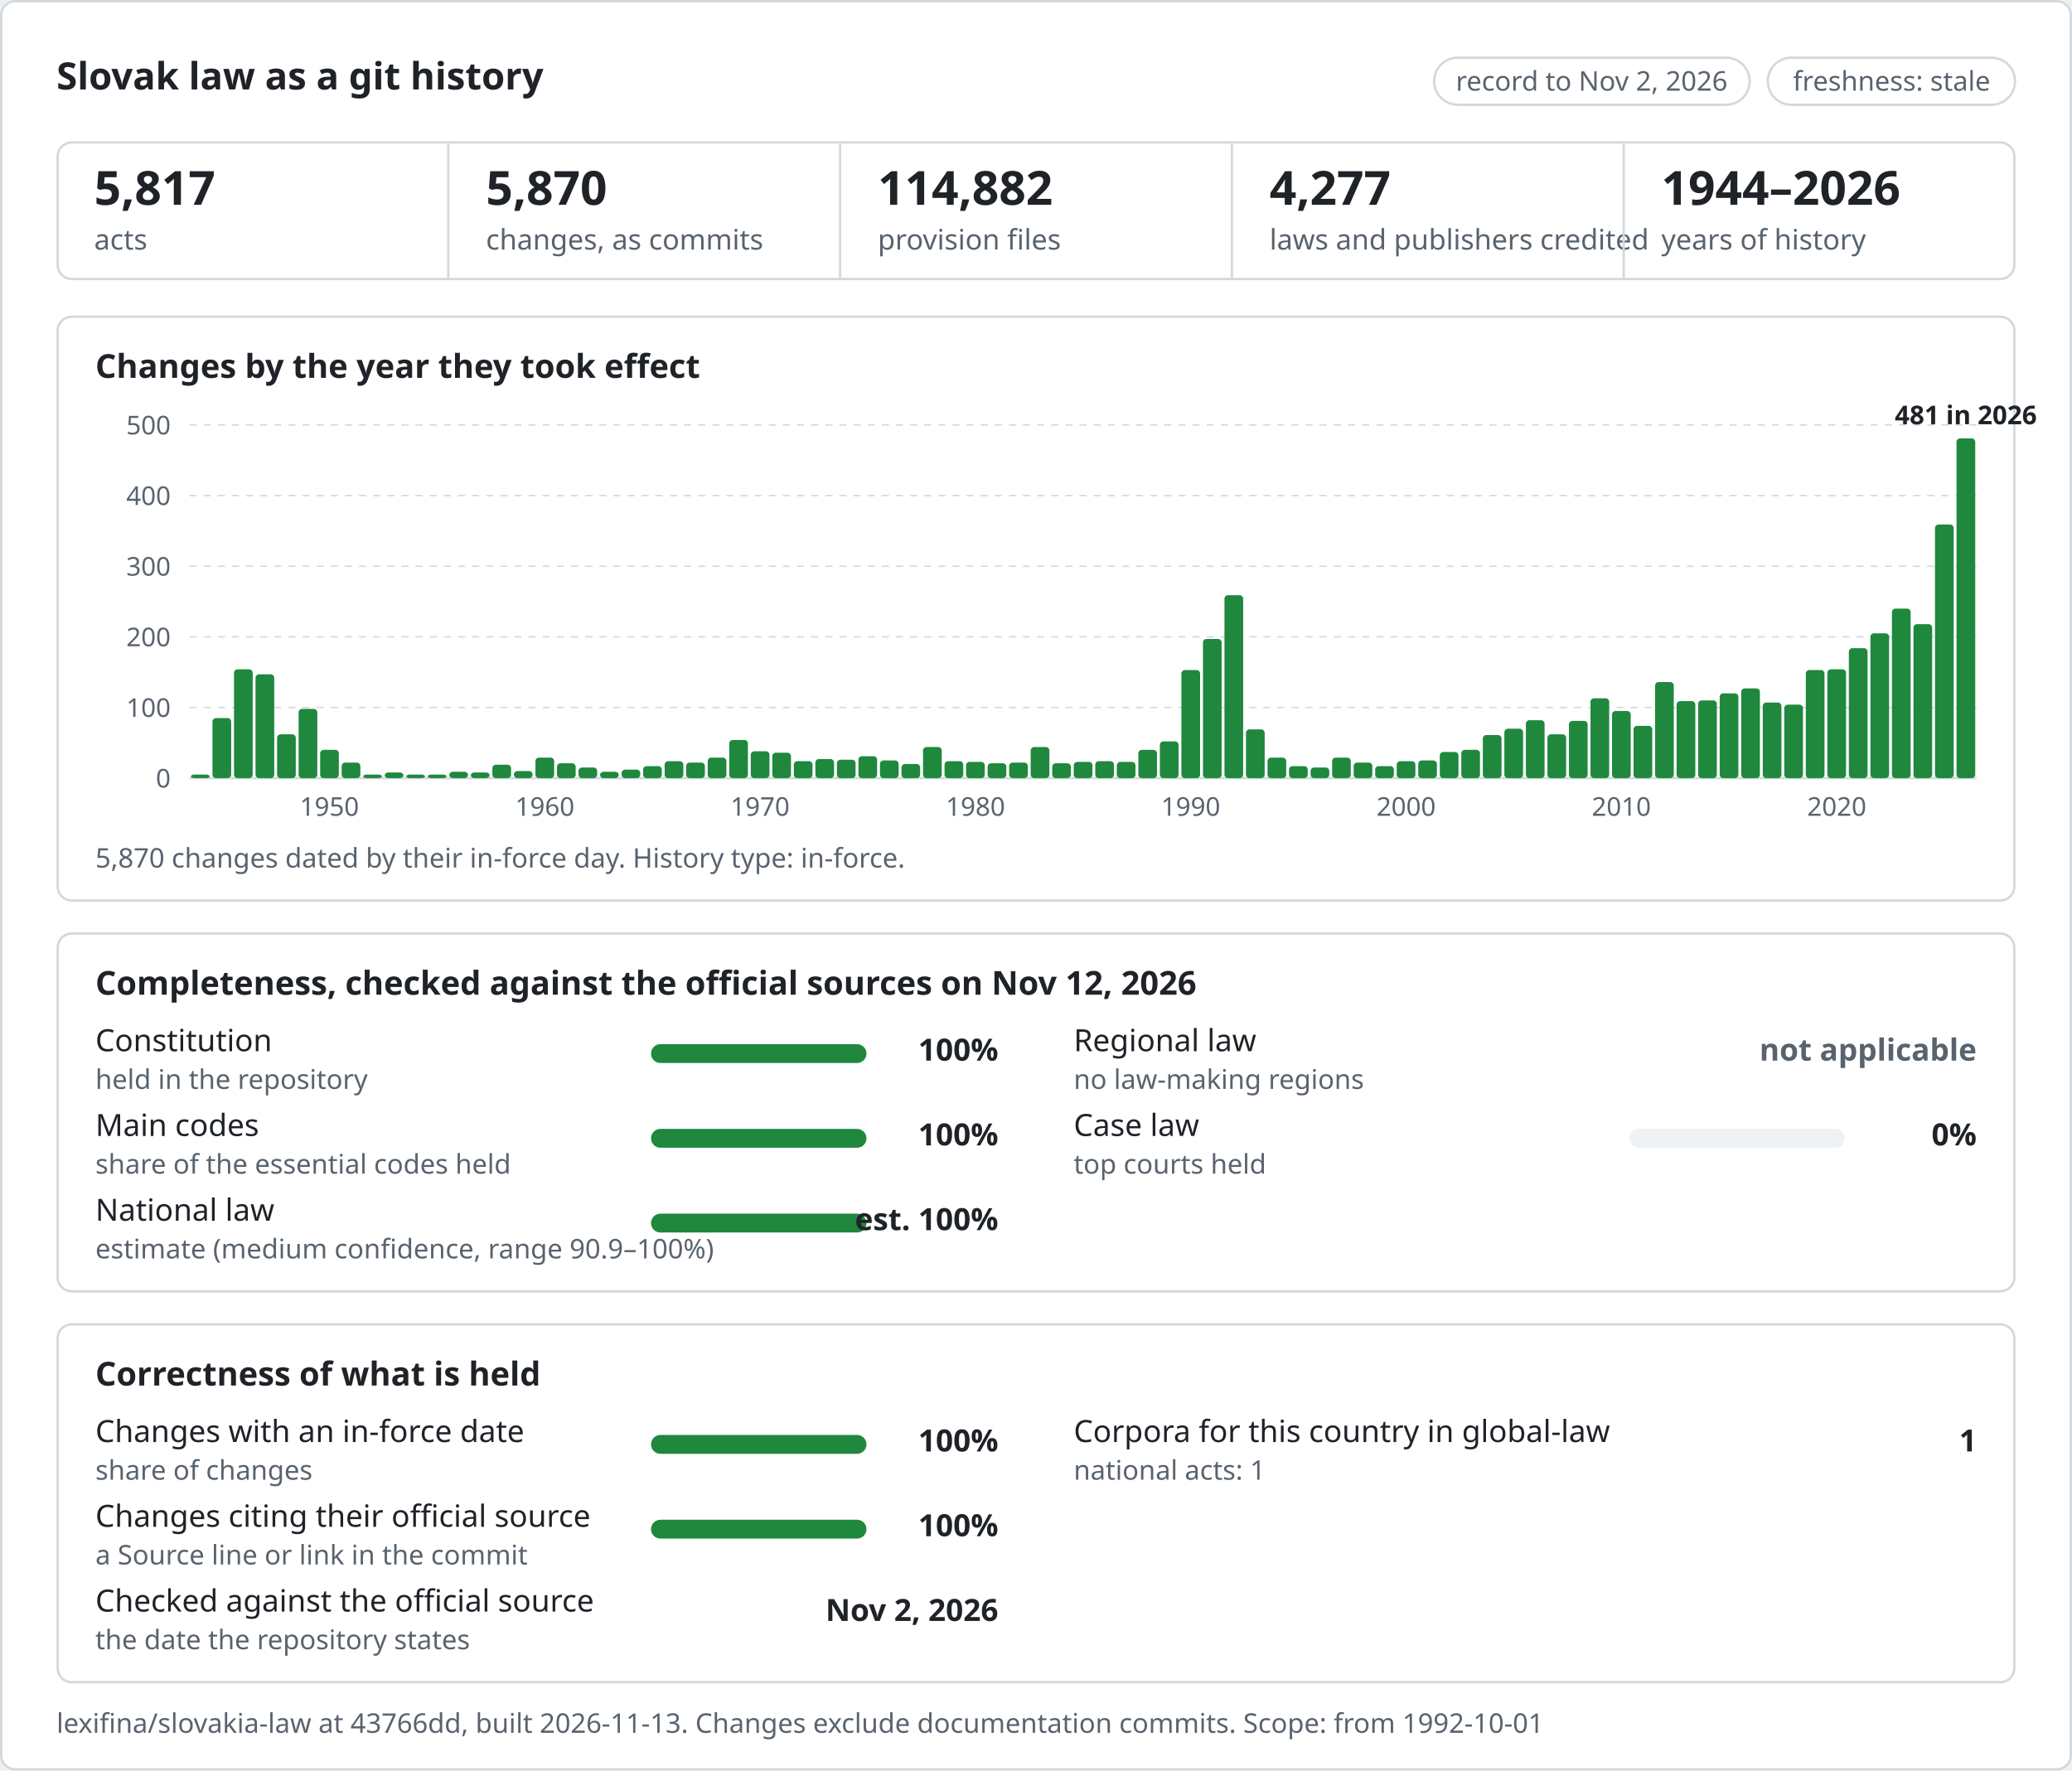
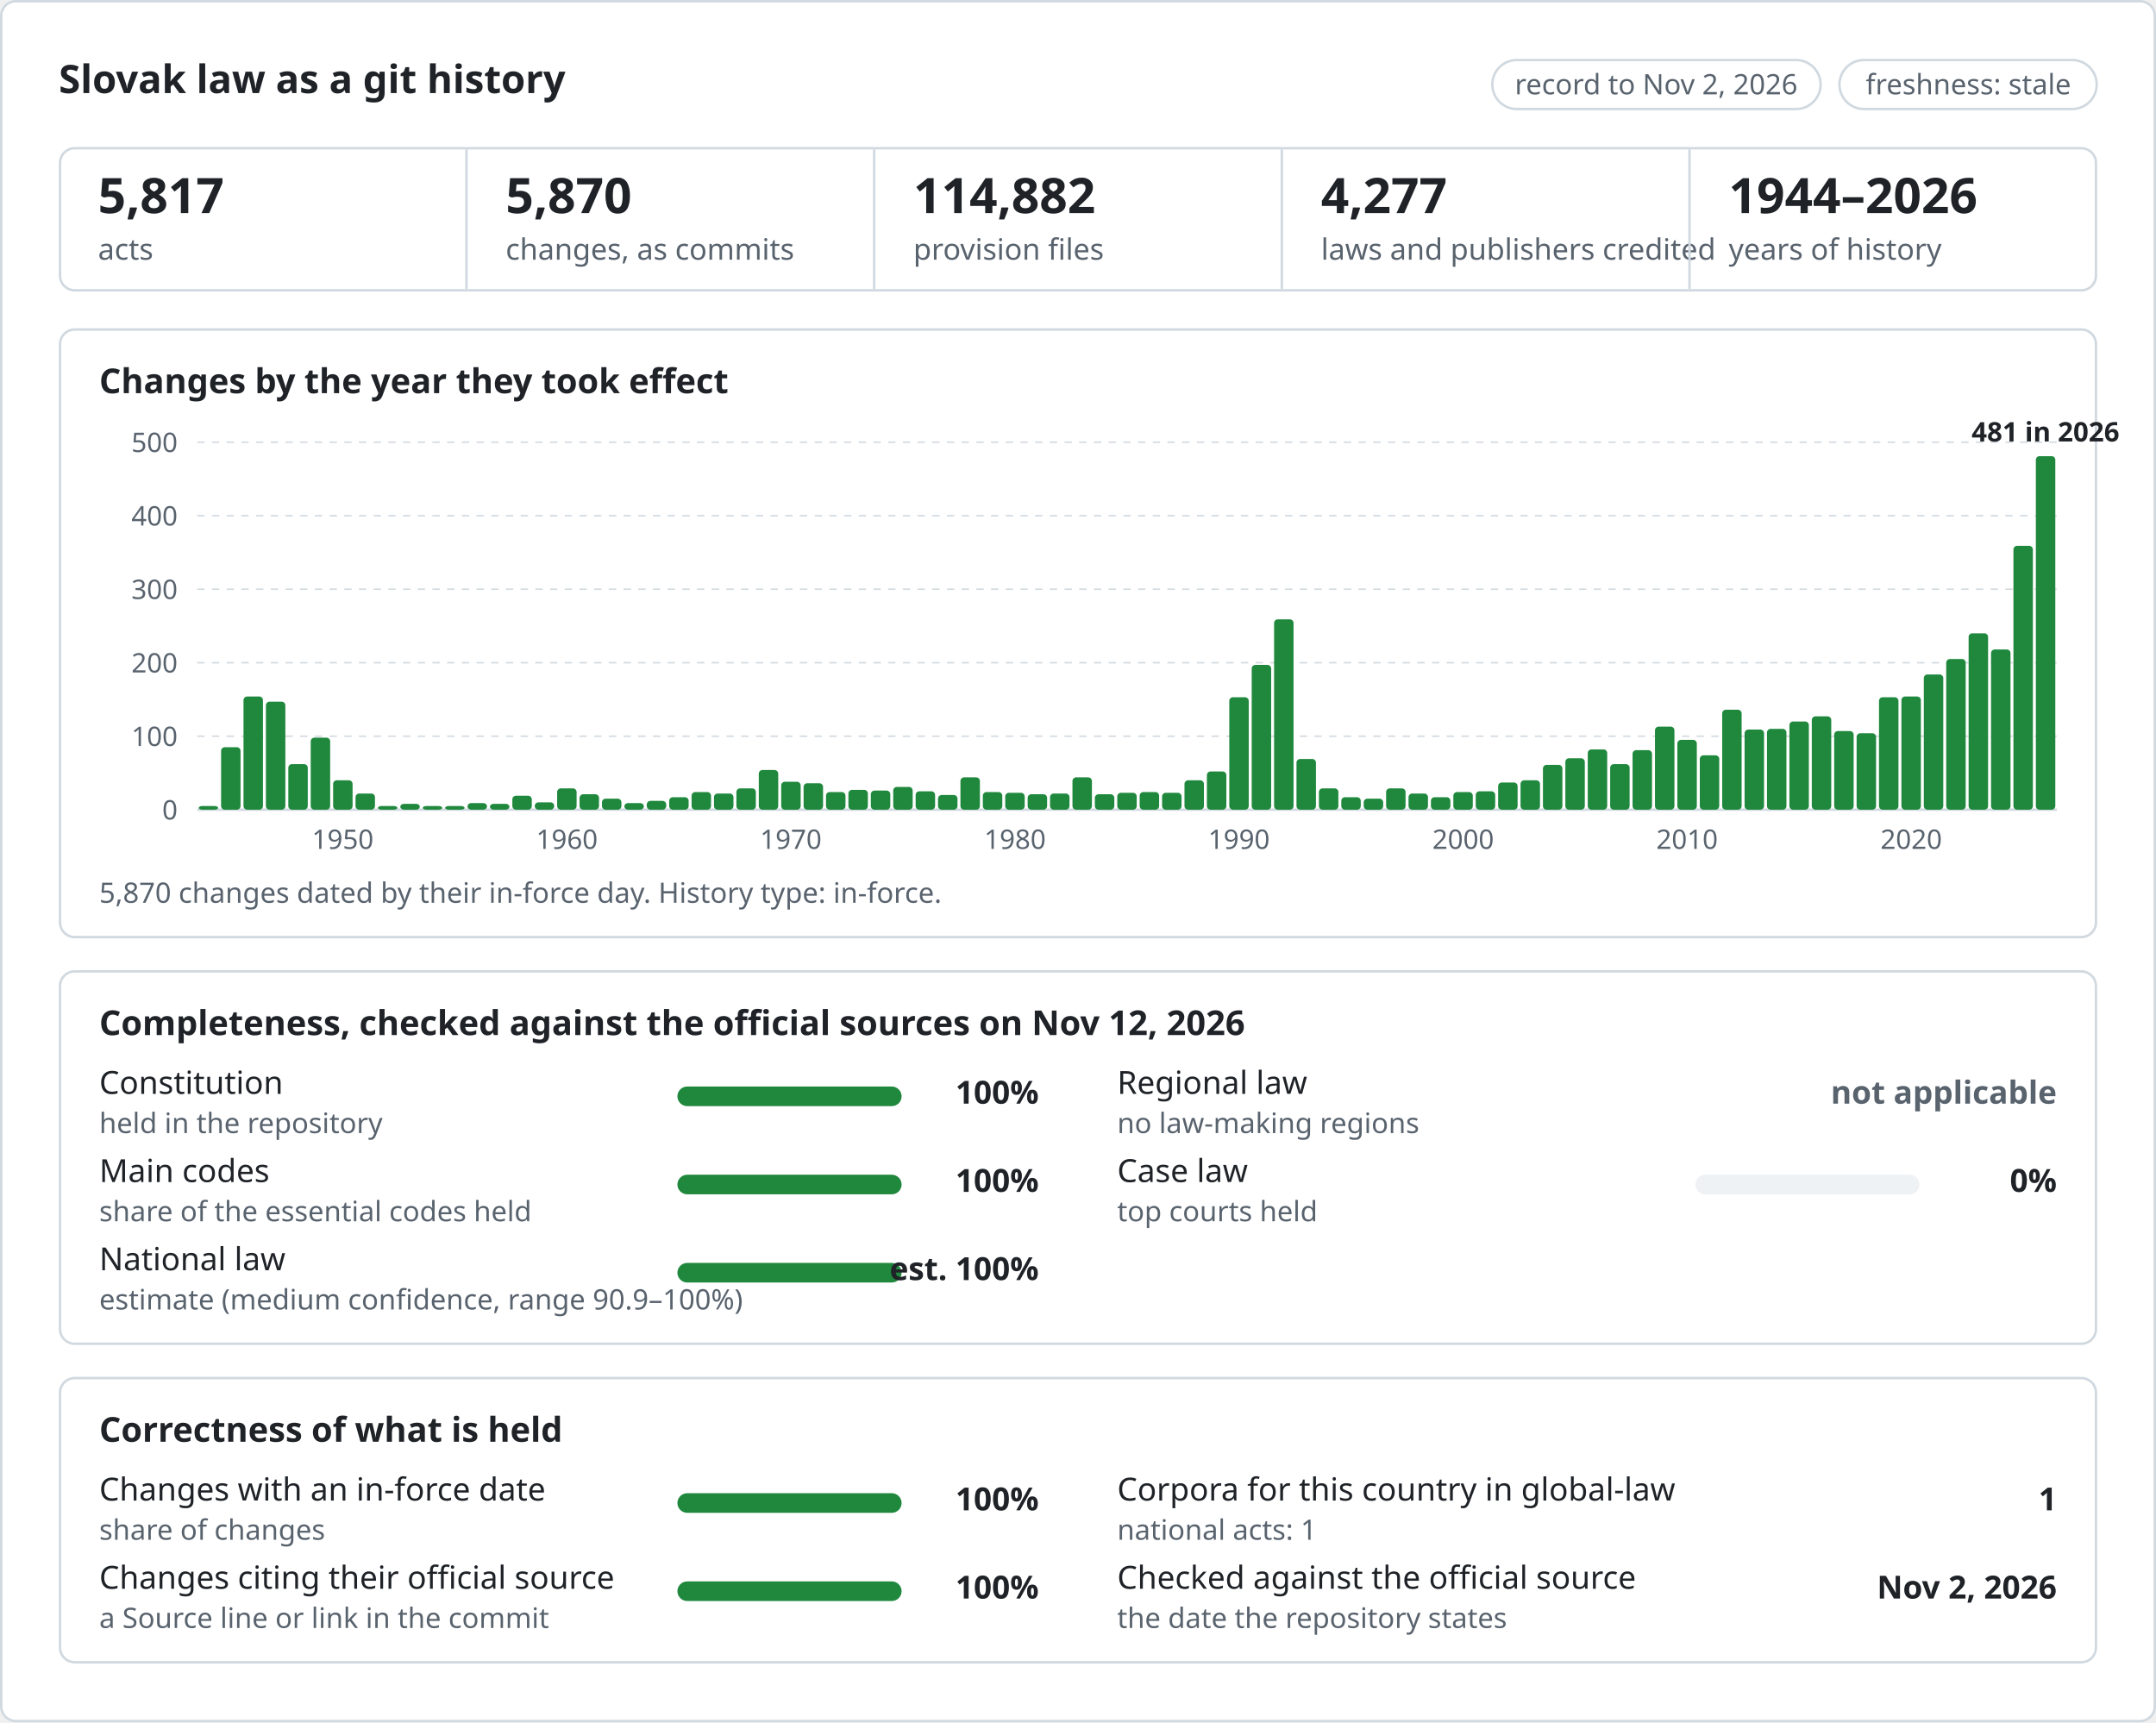
- <svg xmlns="http://www.w3.org/2000/svg" width="880" height="752" viewBox="0 0 880 752" font-family="-apple-system,BlinkMacSystemFont,Segoe UI,Noto Sans,Helvetica,Arial,sans-serif">
-   <rect x="0.5" y="0.5" width="879" height="751" rx="6" fill="#ffffff" stroke="#d1d9e0" />
+ <svg xmlns="http://www.w3.org/2000/svg" width="880" height="703" viewBox="0 0 880 703" font-family="-apple-system,BlinkMacSystemFont,Segoe UI,Noto Sans,Helvetica,Arial,sans-serif">
+   <rect x="0.5" y="0.5" width="879" height="702" rx="6" fill="#ffffff" stroke="#d1d9e0" />
  <text x="24" y="38" font-size="16" font-weight="600" fill="#1f2328">Slovak law as a git history</text>
  <rect x="609.1" y="24.5" width="134" height="20" rx="10" fill="none" stroke="#d1d9e0" />
  <text x="676.0" y="38.5" font-size="11.5" font-weight="500" text-anchor="middle" fill="#59636e">record to Nov 2, 2026</text>
  <rect x="750.8" y="24.5" width="105" height="20" rx="10" fill="none" stroke="#d1d9e0" />
  <text x="803.4" y="38.5" font-size="11.5" font-weight="500" text-anchor="middle" fill="#59636e">freshness: stale</text>
  <rect x="24.5" y="60.5" width="831" height="58" rx="6" fill="#ffffff" stroke="#d1d9e0" />
  <text x="40.0" y="87" font-size="20" font-weight="600" fill="#1f2328">5,817</text>
  <text x="40.0" y="106" font-size="12" fill="#59636e">acts</text>
  <line x1="190.4" y1="61" x2="190.4" y2="118" stroke="#d1d9e0" />
  <text x="206.4" y="87" font-size="20" font-weight="600" fill="#1f2328">5,870</text>
  <text x="206.4" y="106" font-size="12" fill="#59636e">changes, as commits</text>
  <line x1="356.8" y1="61" x2="356.8" y2="118" stroke="#d1d9e0" />
  <text x="372.8" y="87" font-size="20" font-weight="600" fill="#1f2328">114,882</text>
  <text x="372.8" y="106" font-size="12" fill="#59636e">provision files</text>
  <line x1="523.2" y1="61" x2="523.2" y2="118" stroke="#d1d9e0" />
  <text x="539.2" y="87" font-size="20" font-weight="600" fill="#1f2328">4,277</text>
  <text x="539.2" y="106" font-size="12" fill="#59636e" textLength="142" lengthAdjust="spacingAndGlyphs">laws and publishers credited</text>
  <line x1="689.6" y1="61" x2="689.6" y2="118" stroke="#d1d9e0" />
  <text x="705.6" y="87" font-size="20" font-weight="600" fill="#1f2328">1944–2026</text>
  <text x="705.6" y="106" font-size="12" fill="#59636e">years of history</text>
  <rect x="24.5" y="134.5" width="831" height="248" rx="6" fill="#ffffff" stroke="#d1d9e0" />
  <text x="40.5" y="160.5" font-size="14" font-weight="600" fill="#1f2328">Changes by the year they took effect</text>
  <line x1="80.5" y1="330.5" x2="839.5" y2="330.5" stroke="#d1d9e0" stroke-width="1" />
  <text x="72.5" y="334.5" font-size="11" text-anchor="end" fill="#59636e">0</text>
  <line x1="80.5" y1="300.5" x2="839.5" y2="300.5" stroke="#d1d9e0" stroke-width="0.6" stroke-dasharray="3 3" />
  <text x="72.5" y="304.5" font-size="11" text-anchor="end" fill="#59636e">100</text>
  <line x1="80.5" y1="270.5" x2="839.5" y2="270.5" stroke="#d1d9e0" stroke-width="0.6" stroke-dasharray="3 3" />
  <text x="72.5" y="274.5" font-size="11" text-anchor="end" fill="#59636e">200</text>
  <line x1="80.5" y1="240.5" x2="839.5" y2="240.5" stroke="#d1d9e0" stroke-width="0.6" stroke-dasharray="3 3" />
  <text x="72.5" y="244.5" font-size="11" text-anchor="end" fill="#59636e">300</text>
  <line x1="80.5" y1="210.5" x2="839.5" y2="210.5" stroke="#d1d9e0" stroke-width="0.6" stroke-dasharray="3 3" />
  <text x="72.5" y="214.5" font-size="11" text-anchor="end" fill="#59636e">400</text>
  <line x1="80.5" y1="180.5" x2="839.5" y2="180.5" stroke="#d1d9e0" stroke-width="0.6" stroke-dasharray="3 3" />
  <text x="72.5" y="184.5" font-size="11" text-anchor="end" fill="#59636e">500</text>
  <rect x="81.10" y="329.0" width="7.94" height="1.5" rx="1.5" fill="#1f883d" />
  <rect x="90.24" y="305.0" width="7.94" height="25.5" rx="1.5" fill="#1f883d" />
  <rect x="99.39" y="284.3" width="7.94" height="46.2" rx="1.5" fill="#1f883d" />
  <rect x="108.53" y="286.4" width="7.94" height="44.1" rx="1.5" fill="#1f883d" />
  <rect x="117.68" y="311.9" width="7.94" height="18.6" rx="1.5" fill="#1f883d" />
  <rect x="126.82" y="301.1" width="7.94" height="29.4" rx="1.5" fill="#1f883d" />
  <rect x="135.97" y="318.5" width="7.94" height="12.0" rx="1.5" fill="#1f883d" />
  <text x="139.9" y="346.5" font-size="11" text-anchor="middle" fill="#59636e">1950</text>
  <rect x="145.11" y="323.9" width="7.94" height="6.6" rx="1.5" fill="#1f883d" />
  <rect x="154.26" y="329.0" width="7.94" height="1.5" rx="1.5" fill="#1f883d" />
  <rect x="163.40" y="328.1" width="7.94" height="2.4" rx="1.5" fill="#1f883d" />
  <rect x="172.55" y="329.0" width="7.94" height="1.5" rx="1.5" fill="#1f883d" />
  <rect x="181.69" y="329.0" width="7.94" height="1.5" rx="1.5" fill="#1f883d" />
  <rect x="190.83" y="327.8" width="7.94" height="2.7" rx="1.5" fill="#1f883d" />
  <rect x="199.98" y="328.1" width="7.94" height="2.4" rx="1.5" fill="#1f883d" />
  <rect x="209.12" y="324.8" width="7.94" height="5.7" rx="1.5" fill="#1f883d" />
  <rect x="218.27" y="327.5" width="7.94" height="3.0" rx="1.5" fill="#1f883d" />
  <rect x="227.41" y="321.8" width="7.94" height="8.7" rx="1.5" fill="#1f883d" />
  <text x="231.4" y="346.5" font-size="11" text-anchor="middle" fill="#59636e">1960</text>
  <rect x="236.56" y="324.2" width="7.94" height="6.3" rx="1.5" fill="#1f883d" />
  <rect x="245.70" y="326.0" width="7.94" height="4.5" rx="1.5" fill="#1f883d" />
  <rect x="254.85" y="327.8" width="7.94" height="2.7" rx="1.5" fill="#1f883d" />
  <rect x="263.99" y="326.9" width="7.94" height="3.6" rx="1.5" fill="#1f883d" />
  <rect x="273.14" y="325.4" width="7.94" height="5.1" rx="1.5" fill="#1f883d" />
  <rect x="282.28" y="323.3" width="7.94" height="7.2" rx="1.5" fill="#1f883d" />
  <rect x="291.43" y="323.9" width="7.94" height="6.6" rx="1.5" fill="#1f883d" />
  <rect x="300.57" y="321.8" width="7.94" height="8.7" rx="1.5" fill="#1f883d" />
  <rect x="309.71" y="314.3" width="7.94" height="16.2" rx="1.5" fill="#1f883d" />
  <rect x="318.86" y="319.1" width="7.94" height="11.4" rx="1.5" fill="#1f883d" />
  <text x="322.8" y="346.5" font-size="11" text-anchor="middle" fill="#59636e">1970</text>
  <rect x="328.00" y="319.7" width="7.94" height="10.8" rx="1.5" fill="#1f883d" />
  <rect x="337.15" y="323.3" width="7.94" height="7.2" rx="1.5" fill="#1f883d" />
  <rect x="346.29" y="322.4" width="7.94" height="8.1" rx="1.5" fill="#1f883d" />
  <rect x="355.44" y="322.7" width="7.94" height="7.8" rx="1.5" fill="#1f883d" />
  <rect x="364.58" y="321.2" width="7.94" height="9.3" rx="1.5" fill="#1f883d" />
  <rect x="373.73" y="323.0" width="7.94" height="7.5" rx="1.5" fill="#1f883d" />
  <rect x="382.87" y="324.5" width="7.94" height="6.0" rx="1.5" fill="#1f883d" />
  <rect x="392.02" y="317.3" width="7.94" height="13.2" rx="1.5" fill="#1f883d" />
  <rect x="401.16" y="323.3" width="7.94" height="7.2" rx="1.5" fill="#1f883d" />
  <rect x="410.30" y="323.6" width="7.94" height="6.9" rx="1.5" fill="#1f883d" />
  <text x="414.3" y="346.5" font-size="11" text-anchor="middle" fill="#59636e">1980</text>
  <rect x="419.45" y="324.2" width="7.94" height="6.3" rx="1.5" fill="#1f883d" />
  <rect x="428.59" y="323.9" width="7.94" height="6.6" rx="1.5" fill="#1f883d" />
  <rect x="437.74" y="317.3" width="7.94" height="13.2" rx="1.5" fill="#1f883d" />
  <rect x="446.88" y="324.2" width="7.94" height="6.3" rx="1.5" fill="#1f883d" />
  <rect x="456.03" y="323.6" width="7.94" height="6.9" rx="1.5" fill="#1f883d" />
  <rect x="465.17" y="323.3" width="7.94" height="7.2" rx="1.5" fill="#1f883d" />
  <rect x="474.32" y="323.6" width="7.94" height="6.9" rx="1.5" fill="#1f883d" />
  <rect x="483.46" y="318.5" width="7.94" height="12.0" rx="1.5" fill="#1f883d" />
  <rect x="492.61" y="314.9" width="7.94" height="15.6" rx="1.5" fill="#1f883d" />
  <rect x="501.75" y="284.6" width="7.94" height="45.9" rx="1.5" fill="#1f883d" />
  <text x="505.7" y="346.5" font-size="11" text-anchor="middle" fill="#59636e">1990</text>
  <rect x="510.90" y="271.4" width="7.94" height="59.1" rx="1.5" fill="#1f883d" />
  <rect x="520.04" y="252.8" width="7.94" height="77.7" rx="1.5" fill="#1f883d" />
  <rect x="529.18" y="309.8" width="7.94" height="20.7" rx="1.5" fill="#1f883d" />
  <rect x="538.33" y="321.8" width="7.94" height="8.7" rx="1.5" fill="#1f883d" />
  <rect x="547.47" y="325.4" width="7.94" height="5.1" rx="1.5" fill="#1f883d" />
  <rect x="556.62" y="326.0" width="7.94" height="4.5" rx="1.5" fill="#1f883d" />
  <rect x="565.76" y="321.8" width="7.94" height="8.7" rx="1.5" fill="#1f883d" />
  <rect x="574.91" y="323.9" width="7.94" height="6.6" rx="1.5" fill="#1f883d" />
  <rect x="584.05" y="325.4" width="7.94" height="5.1" rx="1.5" fill="#1f883d" />
  <rect x="593.20" y="323.3" width="7.94" height="7.2" rx="1.5" fill="#1f883d" />
  <text x="597.2" y="346.5" font-size="11" text-anchor="middle" fill="#59636e">2000</text>
  <rect x="602.34" y="323.0" width="7.94" height="7.5" rx="1.5" fill="#1f883d" />
  <rect x="611.49" y="319.4" width="7.94" height="11.1" rx="1.5" fill="#1f883d" />
  <rect x="620.63" y="318.5" width="7.94" height="12.0" rx="1.5" fill="#1f883d" />
  <rect x="629.77" y="312.2" width="7.94" height="18.3" rx="1.5" fill="#1f883d" />
  <rect x="638.92" y="309.5" width="7.94" height="21.0" rx="1.5" fill="#1f883d" />
  <rect x="648.06" y="305.9" width="7.94" height="24.6" rx="1.5" fill="#1f883d" />
  <rect x="657.21" y="311.9" width="7.94" height="18.6" rx="1.5" fill="#1f883d" />
  <rect x="666.35" y="306.2" width="7.94" height="24.3" rx="1.5" fill="#1f883d" />
  <rect x="675.50" y="296.6" width="7.94" height="33.9" rx="1.5" fill="#1f883d" />
  <rect x="684.64" y="302.0" width="7.94" height="28.5" rx="1.5" fill="#1f883d" />
  <text x="688.6" y="346.5" font-size="11" text-anchor="middle" fill="#59636e">2010</text>
  <rect x="693.79" y="308.3" width="7.94" height="22.2" rx="1.5" fill="#1f883d" />
  <rect x="702.93" y="289.7" width="7.94" height="40.8" rx="1.5" fill="#1f883d" />
  <rect x="712.08" y="297.8" width="7.94" height="32.7" rx="1.5" fill="#1f883d" />
  <rect x="721.22" y="297.5" width="7.94" height="33.0" rx="1.5" fill="#1f883d" />
  <rect x="730.37" y="294.5" width="7.94" height="36.0" rx="1.5" fill="#1f883d" />
  <rect x="739.51" y="292.4" width="7.94" height="38.1" rx="1.5" fill="#1f883d" />
  <rect x="748.65" y="298.4" width="7.94" height="32.1" rx="1.5" fill="#1f883d" />
  <rect x="757.80" y="299.3" width="7.94" height="31.2" rx="1.5" fill="#1f883d" />
  <rect x="766.94" y="284.6" width="7.94" height="45.9" rx="1.5" fill="#1f883d" />
  <rect x="776.09" y="284.3" width="7.94" height="46.2" rx="1.5" fill="#1f883d" />
  <text x="780.1" y="346.5" font-size="11" text-anchor="middle" fill="#59636e">2020</text>
  <rect x="785.23" y="275.3" width="7.94" height="55.2" rx="1.5" fill="#1f883d" />
  <rect x="794.38" y="269.0" width="7.94" height="61.5" rx="1.5" fill="#1f883d" />
  <rect x="803.52" y="258.5" width="7.94" height="72.0" rx="1.5" fill="#1f883d" />
  <rect x="812.67" y="265.1" width="7.94" height="65.4" rx="1.5" fill="#1f883d" />
  <rect x="821.81" y="222.8" width="7.94" height="107.7" rx="1.5" fill="#1f883d" />
  <rect x="830.96" y="186.2" width="7.94" height="144.3" rx="1.5" fill="#1f883d" />
  <text x="834.9" y="180.2" font-size="11" font-weight="600" text-anchor="middle" fill="#1f2328">481 in 2026</text>
  <text x="40.5" y="368.5" font-size="11.5" fill="#59636e">5,870 changes dated by their in-force day. History type: in-force.</text>
  <rect x="24.5" y="396.5" width="831" height="152" rx="6" fill="#ffffff" stroke="#d1d9e0" />
  <text x="40.5" y="422.5" font-size="14" font-weight="600" fill="#1f2328">Completeness, checked against the official sources on Nov 12, 2026</text>
  <text x="40.5" y="446.5" font-size="13" fill="#1f2328">Constitution</text>
  <text x="40.5" y="462.5" font-size="11.5" fill="#59636e">held in the repository</text>
  <g>
    <rect x="276.5" y="443.5" width="91.5" height="8" rx="4" fill="#eff2f5" />
    <rect x="276.5" y="443.5" width="91.5" height="8" rx="4" fill="#1f883d" />
  </g>
  <text x="424.0" y="450.5" font-size="13" font-weight="600" text-anchor="end" fill="#1f2328">100%</text>
  <text x="40.5" y="482.5" font-size="13" fill="#1f2328">Main codes</text>
  <text x="40.5" y="498.5" font-size="11.5" fill="#59636e">share of the essential codes held</text>
  <g>
    <rect x="276.5" y="479.5" width="91.5" height="8" rx="4" fill="#eff2f5" />
    <rect x="276.5" y="479.5" width="91.5" height="8" rx="4" fill="#1f883d" />
  </g>
  <text x="424.0" y="486.5" font-size="13" font-weight="600" text-anchor="end" fill="#1f2328">100%</text>
  <text x="40.5" y="518.5" font-size="13" fill="#1f2328">National law</text>
  <text x="40.5" y="534.5" font-size="11.5" fill="#59636e">estimate (medium confidence, range 90.9–100%)</text>
  <g>
    <rect x="276.5" y="515.5" width="91.5" height="8" rx="4" fill="#eff2f5" />
    <rect x="276.5" y="515.5" width="91.5" height="8" rx="4" fill="#1f883d" />
  </g>
  <text x="424.0" y="522.5" font-size="13" font-weight="600" text-anchor="end" fill="#1f2328">est. 100%</text>
  <text x="456.0" y="446.5" font-size="13" fill="#1f2328">Regional law</text>
  <text x="456.0" y="462.5" font-size="11.5" fill="#59636e">no law-making regions</text>
  <text x="839.5" y="450.5" font-size="13" font-weight="600" text-anchor="end" fill="#59636e">not applicable</text>
  <text x="456.0" y="482.5" font-size="13" fill="#1f2328">Case law</text>
  <text x="456.0" y="498.5" font-size="11.5" fill="#59636e">top courts held</text>
  <g>
    <rect x="692.0" y="479.5" width="91.5" height="8" rx="4" fill="#eff2f5" />
  </g>
  <text x="839.5" y="486.5" font-size="13" font-weight="600" text-anchor="end" fill="#1f2328">0%</text>
-   <rect x="24.5" y="562.5" width="831" height="152" rx="6" fill="#ffffff" stroke="#d1d9e0" />
+   <rect x="24.5" y="562.5" width="831" height="116" rx="6" fill="#ffffff" stroke="#d1d9e0" />
  <text x="40.5" y="588.5" font-size="14" font-weight="600" fill="#1f2328">Correctness of what is held</text>
  <text x="40.5" y="612.5" font-size="13" fill="#1f2328">Changes with an in-force date</text>
  <text x="40.5" y="628.5" font-size="11.5" fill="#59636e">share of changes</text>
  <g>
    <rect x="276.5" y="609.5" width="91.5" height="8" rx="4" fill="#eff2f5" />
    <rect x="276.5" y="609.5" width="91.5" height="8" rx="4" fill="#1f883d" />
  </g>
  <text x="424.0" y="616.5" font-size="13" font-weight="600" text-anchor="end" fill="#1f2328">100%</text>
  <text x="40.5" y="648.5" font-size="13" fill="#1f2328">Changes citing their official source</text>
  <text x="40.5" y="664.5" font-size="11.5" fill="#59636e">a Source line or link in the commit</text>
  <g>
    <rect x="276.5" y="645.5" width="91.5" height="8" rx="4" fill="#eff2f5" />
    <rect x="276.5" y="645.5" width="91.5" height="8" rx="4" fill="#1f883d" />
  </g>
  <text x="424.0" y="652.5" font-size="13" font-weight="600" text-anchor="end" fill="#1f2328">100%</text>
-   <text x="40.5" y="684.5" font-size="13" fill="#1f2328">Checked against the official source</text>
-   <text x="40.5" y="700.5" font-size="11.5" fill="#59636e">the date the repository states</text>
-   <text x="424.0" y="688.5" font-size="13" font-weight="600" text-anchor="end" fill="#1f2328">Nov 2, 2026</text>
  <text x="456.0" y="612.5" font-size="13" fill="#1f2328">Corpora for this country in global-law</text>
  <text x="456.0" y="628.5" font-size="11.5" fill="#59636e">national acts: 1</text>
  <text x="839.5" y="616.5" font-size="13" font-weight="600" text-anchor="end" fill="#1f2328">1</text>
-   <text x="24" y="736" font-size="11.5" fill="#59636e">lexifina/slovakia-law at 43766dd, built 2026-11-13. Changes exclude documentation commits. Scope: from 1992-10-01</text>
+   <text x="456.0" y="648.5" font-size="13" fill="#1f2328">Checked against the official source</text>
+   <text x="456.0" y="664.5" font-size="11.5" fill="#59636e">the date the repository states</text>
+   <text x="839.5" y="652.5" font-size="13" font-weight="600" text-anchor="end" fill="#1f2328">Nov 2, 2026</text>
</svg>
